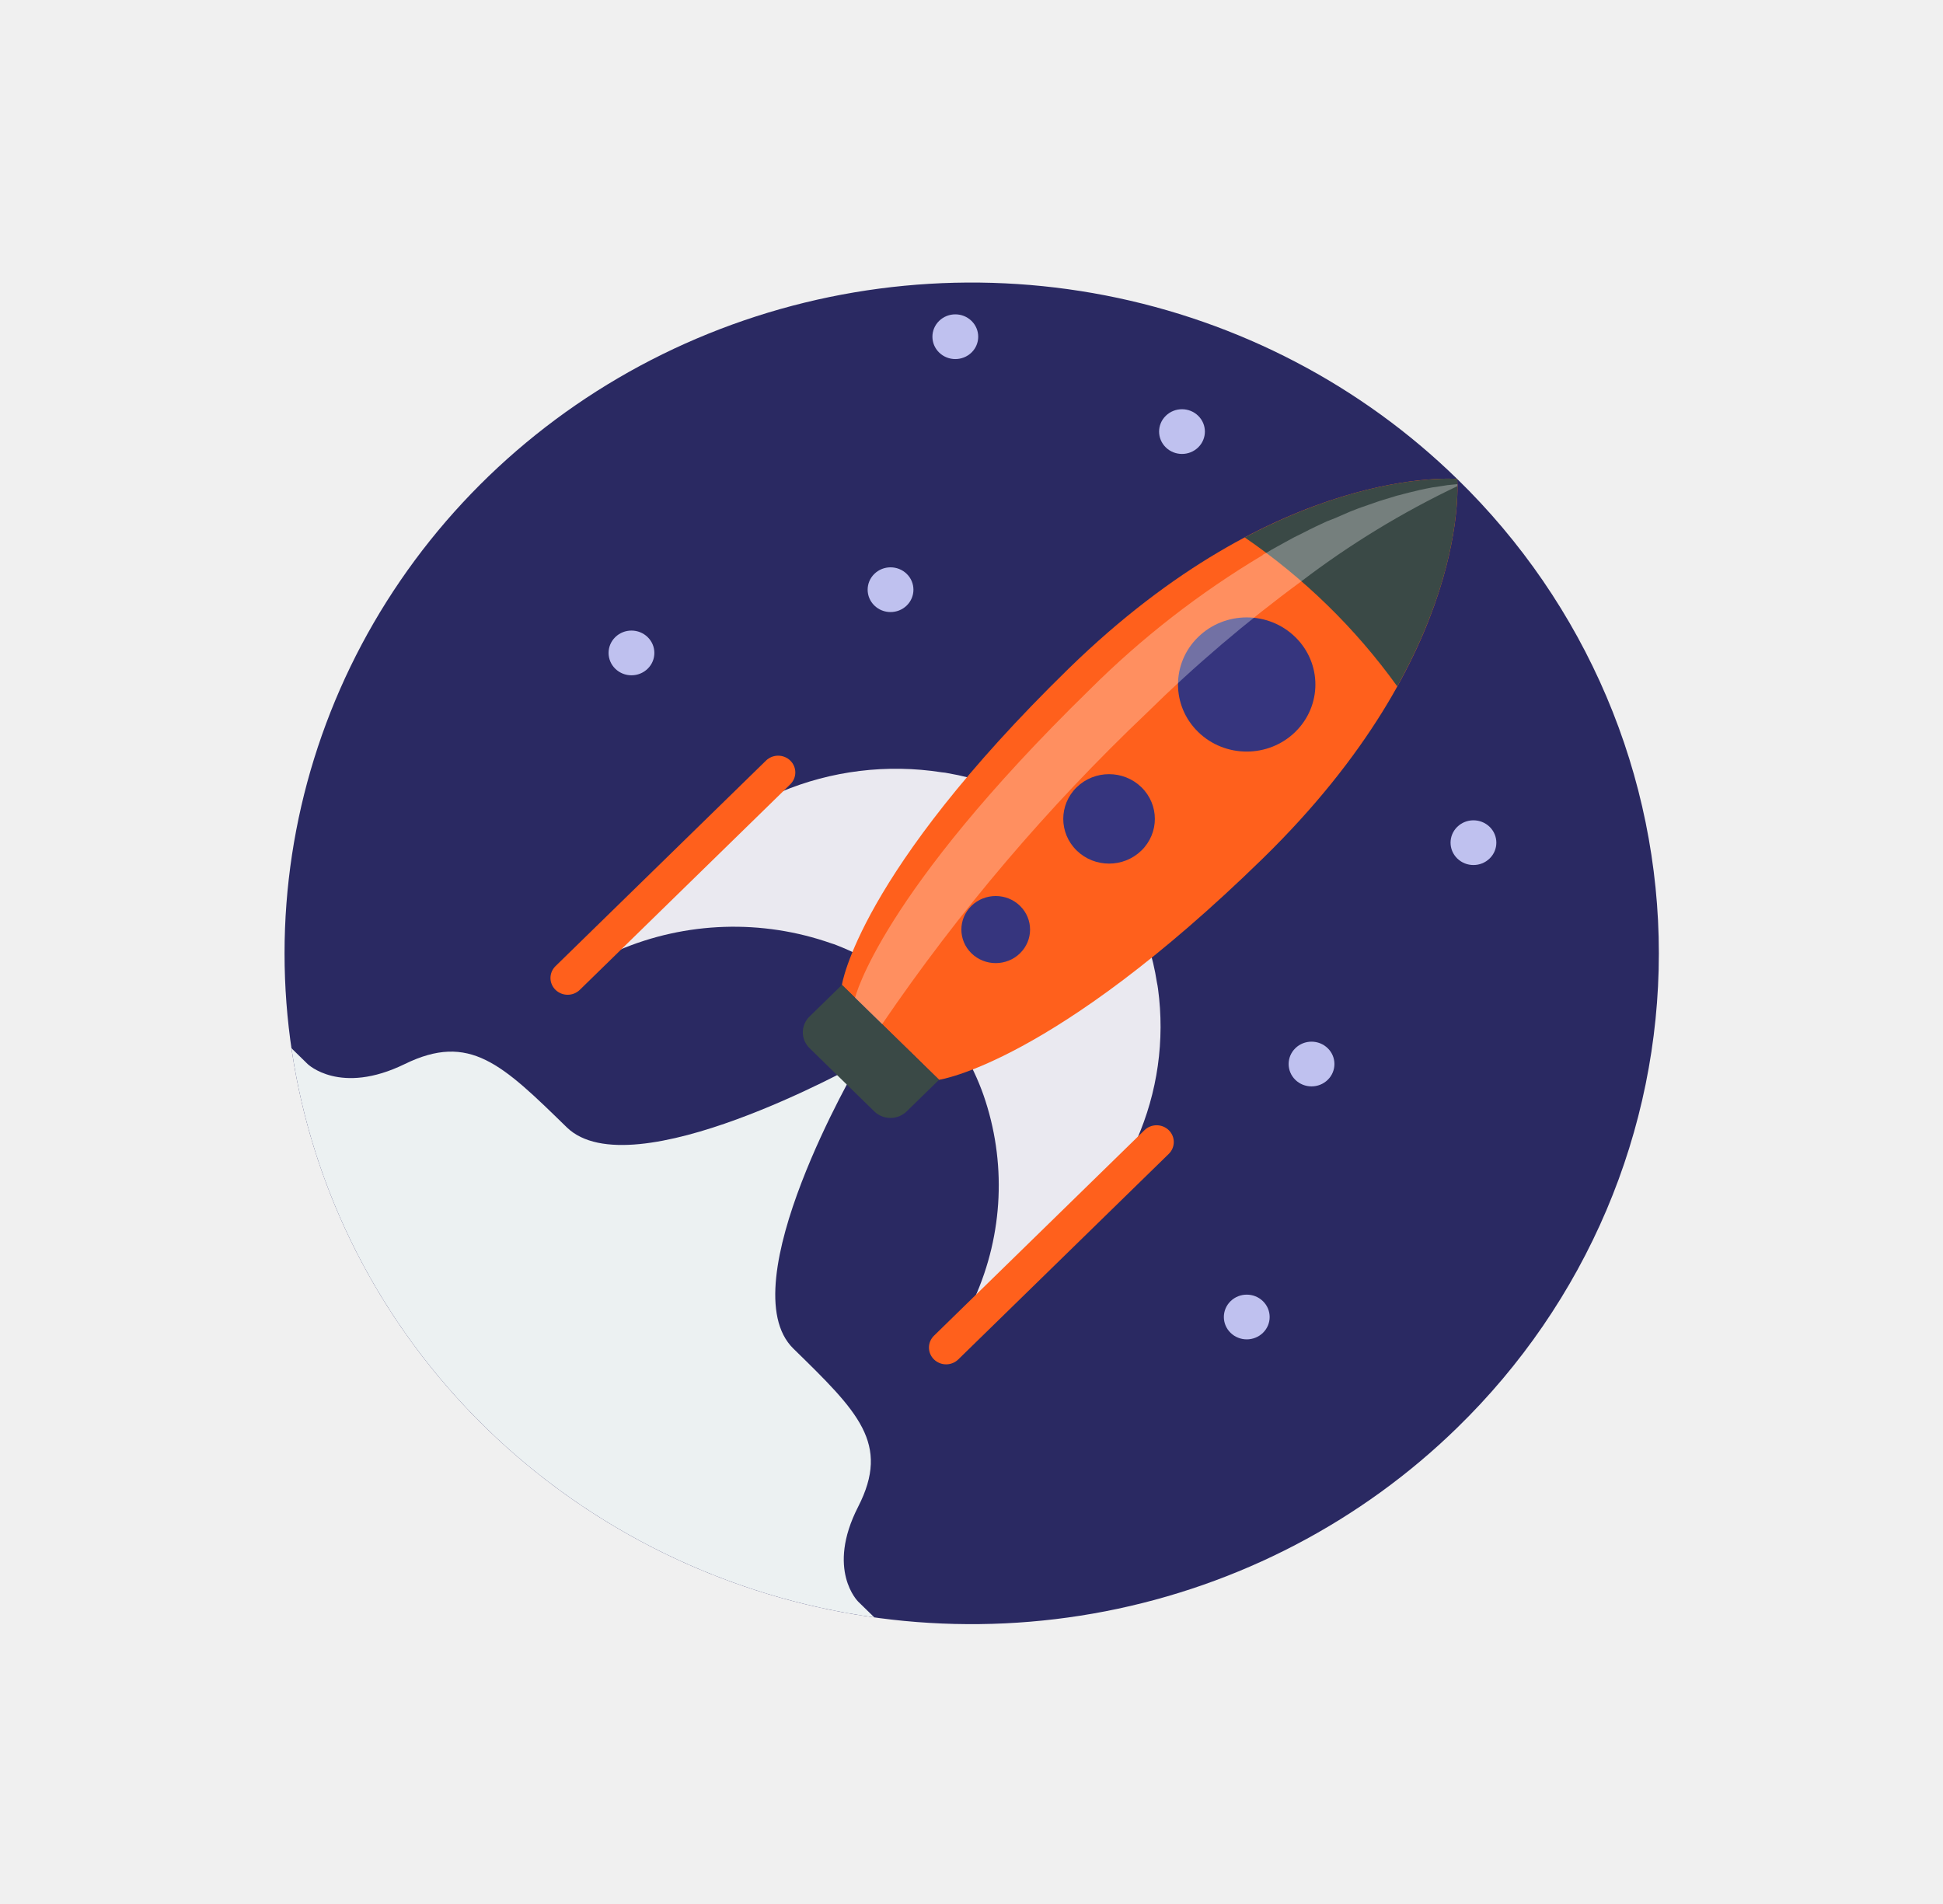
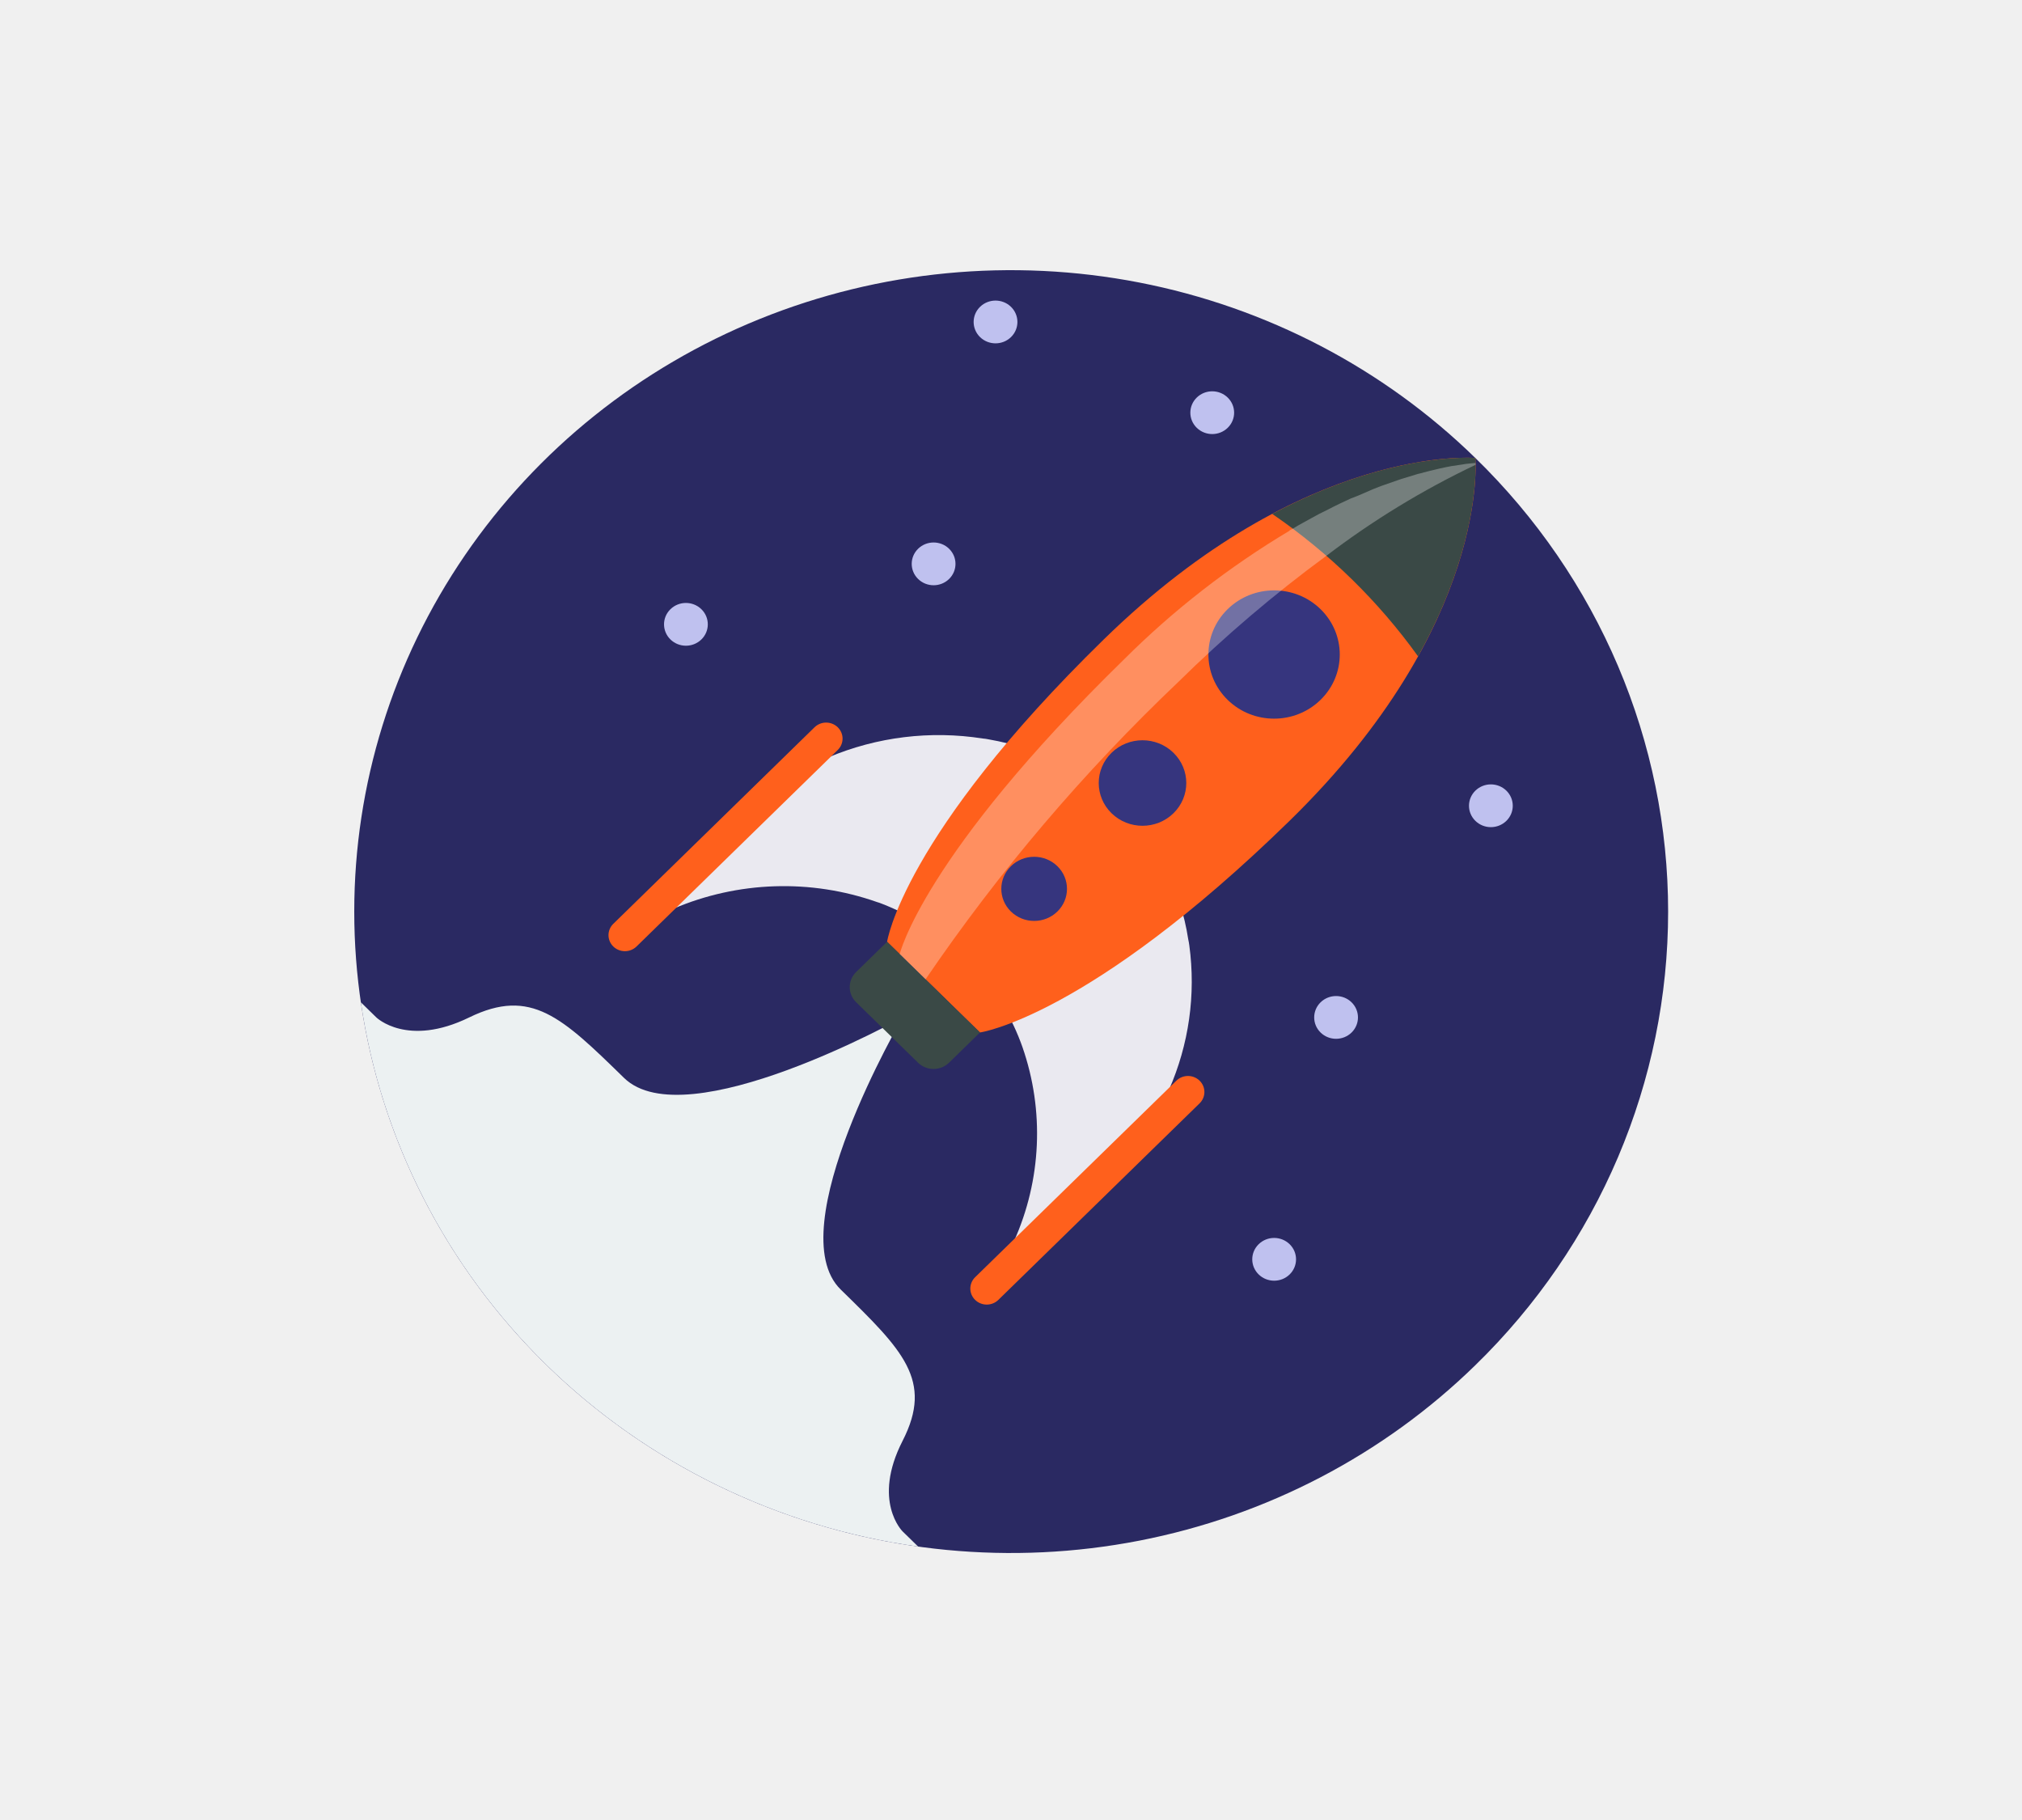
- <svg xmlns="http://www.w3.org/2000/svg" width="246" height="241" viewBox="0 0 246 241" fill="none">
+ <svg xmlns="http://www.w3.org/2000/svg" width="200" height="180" viewBox="0 0 246 241" fill="none">
  <path d="M184.5 180.77C172.336 192.648 156.839 200.737 139.968 204.015C123.096 207.292 105.609 205.61 89.716 199.181C73.824 192.753 60.24 181.866 50.684 167.899C41.127 153.931 36.026 137.51 36.026 120.711C36.026 103.912 41.127 87.491 50.684 73.523C60.24 59.556 73.824 48.669 89.716 42.241C105.609 35.812 123.096 34.13 139.968 37.407C156.839 40.685 172.336 48.774 184.5 60.652C192.591 68.531 199.011 77.892 203.391 88.198C207.771 98.504 210.025 109.553 210.025 120.711C210.025 131.869 207.771 142.918 203.391 153.224C199.011 163.53 192.591 172.891 184.5 180.77Z" fill="#2A2962" />
  <path d="M143.909 144.335L123.388 164.374C127.04 156.238 127.442 147.061 124.516 138.649C124.434 138.449 124.372 138.229 124.29 138.029C122.686 133.773 120.146 129.912 116.849 126.718C113.73 123.665 110.004 121.267 105.902 119.671C105.695 119.585 105.482 119.512 105.266 119.451C96.49 116.358 86.833 116.674 78.288 120.331L98.809 100.292C105.239 97.575 112.329 96.707 119.247 97.79C119.523 97.81 119.797 97.85 120.067 97.91C126.754 99.061 132.901 102.236 137.639 106.985C142.377 111.734 145.467 117.818 146.471 124.375C146.533 124.636 146.574 124.916 146.615 125.196C147.497 131.697 146.562 138.31 143.909 144.335Z" fill="#EAE9F0" />
  <path d="M70.332 125.333C69.924 124.934 69.695 124.394 69.695 123.831C69.695 123.268 69.924 122.728 70.332 122.33L96.982 96.304C97.39 95.906 97.943 95.682 98.519 95.682C99.096 95.682 99.649 95.906 100.057 96.304C100.465 96.702 100.694 97.243 100.694 97.806C100.694 98.369 100.465 98.909 100.057 99.307L73.407 125.333C72.999 125.731 72.446 125.954 71.87 125.954C71.293 125.954 70.74 125.731 70.332 125.333Z" fill="#FF601C" />
  <path d="M118.25 172.128C117.842 171.73 117.613 171.19 117.613 170.627C117.613 170.064 117.842 169.524 118.25 169.125L144.9 143.1C145.308 142.702 145.861 142.478 146.438 142.478C147.014 142.478 147.567 142.702 147.975 143.1C148.383 143.498 148.612 144.038 148.612 144.602C148.612 145.165 148.383 145.705 147.975 146.103L121.325 172.128C120.917 172.526 120.364 172.75 119.788 172.75C119.211 172.75 118.658 172.526 118.25 172.128Z" fill="#FF601C" />
  <path d="M118.891 136.718C118.891 136.718 133.241 134.716 159.891 108.69C186.541 82.665 184.491 60.644 184.491 60.644C184.491 60.644 161.941 58.642 135.291 84.667C108.641 110.692 106.591 124.706 106.591 124.706L118.891 136.718Z" fill="#FF601C" />
  <path d="M110.7 204.793C92.07 202.194 74.807 193.764 61.5 180.769C48.193 167.775 39.561 150.915 36.9 132.723L38.95 134.725C38.95 134.725 43.05 138.728 51.25 134.725C59.45 130.721 63.55 134.725 71.75 142.732C79.95 150.74 108.65 134.725 108.65 134.725C108.65 134.725 92.25 162.752 100.45 170.76C108.65 178.768 112.75 182.771 108.65 190.779C104.55 198.787 108.65 202.791 108.65 202.791L110.7 204.793Z" fill="#ECF1F2" />
  <path d="M176.906 86.91C171.639 79.577 165.104 73.195 157.595 68.051C173.401 59.663 184.491 60.644 184.491 60.644C184.491 60.644 185.496 71.475 176.906 86.91Z" fill="#3A4946" />
  <path d="M151.692 92.675C155.088 95.992 160.595 95.992 163.992 92.675C167.388 89.358 167.388 83.98 163.992 80.663C160.595 77.346 155.088 77.346 151.692 80.663C148.295 83.98 148.295 89.358 151.692 92.675Z" fill="#36357E" />
  <path d="M136.316 107.689C138.58 109.901 142.252 109.901 144.516 107.689C146.78 105.478 146.78 101.893 144.516 99.682C142.252 97.47 138.58 97.47 136.316 99.682C134.052 101.893 134.052 105.478 136.316 107.689Z" fill="#36357E" />
  <path d="M122.991 120.703C124.69 122.362 127.443 122.362 129.141 120.703C130.84 119.045 130.84 116.356 129.141 114.697C127.443 113.039 124.69 113.039 122.991 114.697C121.293 116.356 121.293 119.045 122.991 120.703Z" fill="#36357E" />
  <path d="M106.592 124.706L118.892 136.718L114.792 140.722C114.248 141.253 113.511 141.551 112.742 141.551C111.973 141.551 111.236 141.253 110.692 140.722L102.492 132.714C101.948 132.183 101.643 131.463 101.643 130.712C101.643 129.961 101.948 129.241 102.492 128.71L106.592 124.706Z" fill="#3A4946" />
  <path d="M118.901 44.636C120.033 45.741 121.869 45.741 123.001 44.636C124.133 43.53 124.133 41.737 123.001 40.632C121.869 39.526 120.033 39.526 118.901 40.632C117.769 41.737 117.769 43.53 118.901 44.636Z" fill="#BFC1EF" />
  <path d="M110.7 76.668C111.832 77.774 113.668 77.774 114.8 76.668C115.932 75.562 115.932 73.77 114.8 72.664C113.668 71.558 111.832 71.558 110.7 72.664C109.568 73.77 109.568 75.562 110.7 76.668Z" fill="#BFC1EF" />
  <path d="M147.6 56.648C148.733 57.754 150.568 57.754 151.7 56.648C152.833 55.543 152.833 53.75 151.7 52.645C150.568 51.539 148.733 51.539 147.6 52.645C146.468 53.75 146.468 55.543 147.6 56.648Z" fill="#BFC1EF" />
  <path d="M184.501 108.699C185.633 109.805 187.469 109.805 188.601 108.699C189.733 107.594 189.733 105.801 188.601 104.695C187.469 103.59 185.633 103.59 184.501 104.695C183.369 105.801 183.369 107.594 184.501 108.699Z" fill="#BFC1EF" />
  <path d="M164.001 136.727C165.133 137.832 166.969 137.832 168.101 136.727C169.233 135.621 169.233 133.828 168.101 132.723C166.969 131.617 165.133 131.617 164.001 132.723C162.869 133.828 162.869 135.621 164.001 136.727Z" fill="#BFC1EF" />
  <path d="M155.8 168.758C156.932 169.863 158.767 169.863 159.9 168.758C161.032 167.652 161.032 165.86 159.9 164.754C158.767 163.648 156.932 163.648 155.8 164.754C154.667 165.86 154.667 167.652 155.8 168.758Z" fill="#BFC1EF" />
  <path d="M77.899 84.675C79.031 85.781 80.867 85.781 81.999 84.675C83.131 83.569 83.131 81.776 81.999 80.671C80.867 79.565 79.031 79.565 77.899 80.671C76.767 81.776 76.767 83.569 77.899 84.675Z" fill="#BFC1EF" />
  <path opacity="0.3" d="M184.52 61.553C177.519 64.884 170.895 68.923 164.758 73.605C157.821 78.7 151.271 84.28 145.16 90.301C132.605 102.233 121.383 115.433 111.684 129.679L108.26 126.336C108.26 126.336 111.335 113.324 137.985 87.298C144.537 80.766 151.89 75.05 159.879 70.282L159.859 70.261C159.974 70.183 160.098 70.116 160.228 70.061C160.248 70.041 160.31 70.021 160.33 70.001C160.781 69.721 161.191 69.481 161.642 69.24C162.38 68.84 163.077 68.44 163.795 68.059C164.205 67.859 164.635 67.639 165.045 67.439C166.029 66.918 167.034 66.458 167.977 66.017C168.325 65.877 168.653 65.757 169.002 65.617C169.678 65.317 170.334 65.036 170.99 64.756C171.339 64.616 171.667 64.496 172.015 64.356C172.815 64.096 173.573 63.795 174.311 63.555C174.516 63.475 174.742 63.415 174.988 63.335C175.644 63.135 176.3 62.934 176.894 62.754C177.161 62.694 177.427 62.634 177.673 62.554C178.227 62.414 178.739 62.274 179.211 62.174L179.703 62.053C180.297 61.913 180.851 61.813 181.363 61.713C181.548 61.693 181.691 61.673 181.835 61.653C182.224 61.593 182.532 61.533 182.86 61.493C182.962 61.473 183.106 61.453 183.208 61.433C183.577 61.393 183.905 61.353 184.172 61.333C184.234 61.337 184.296 61.331 184.356 61.313L184.52 61.313L184.52 61.553Z" fill="white" />
</svg>
